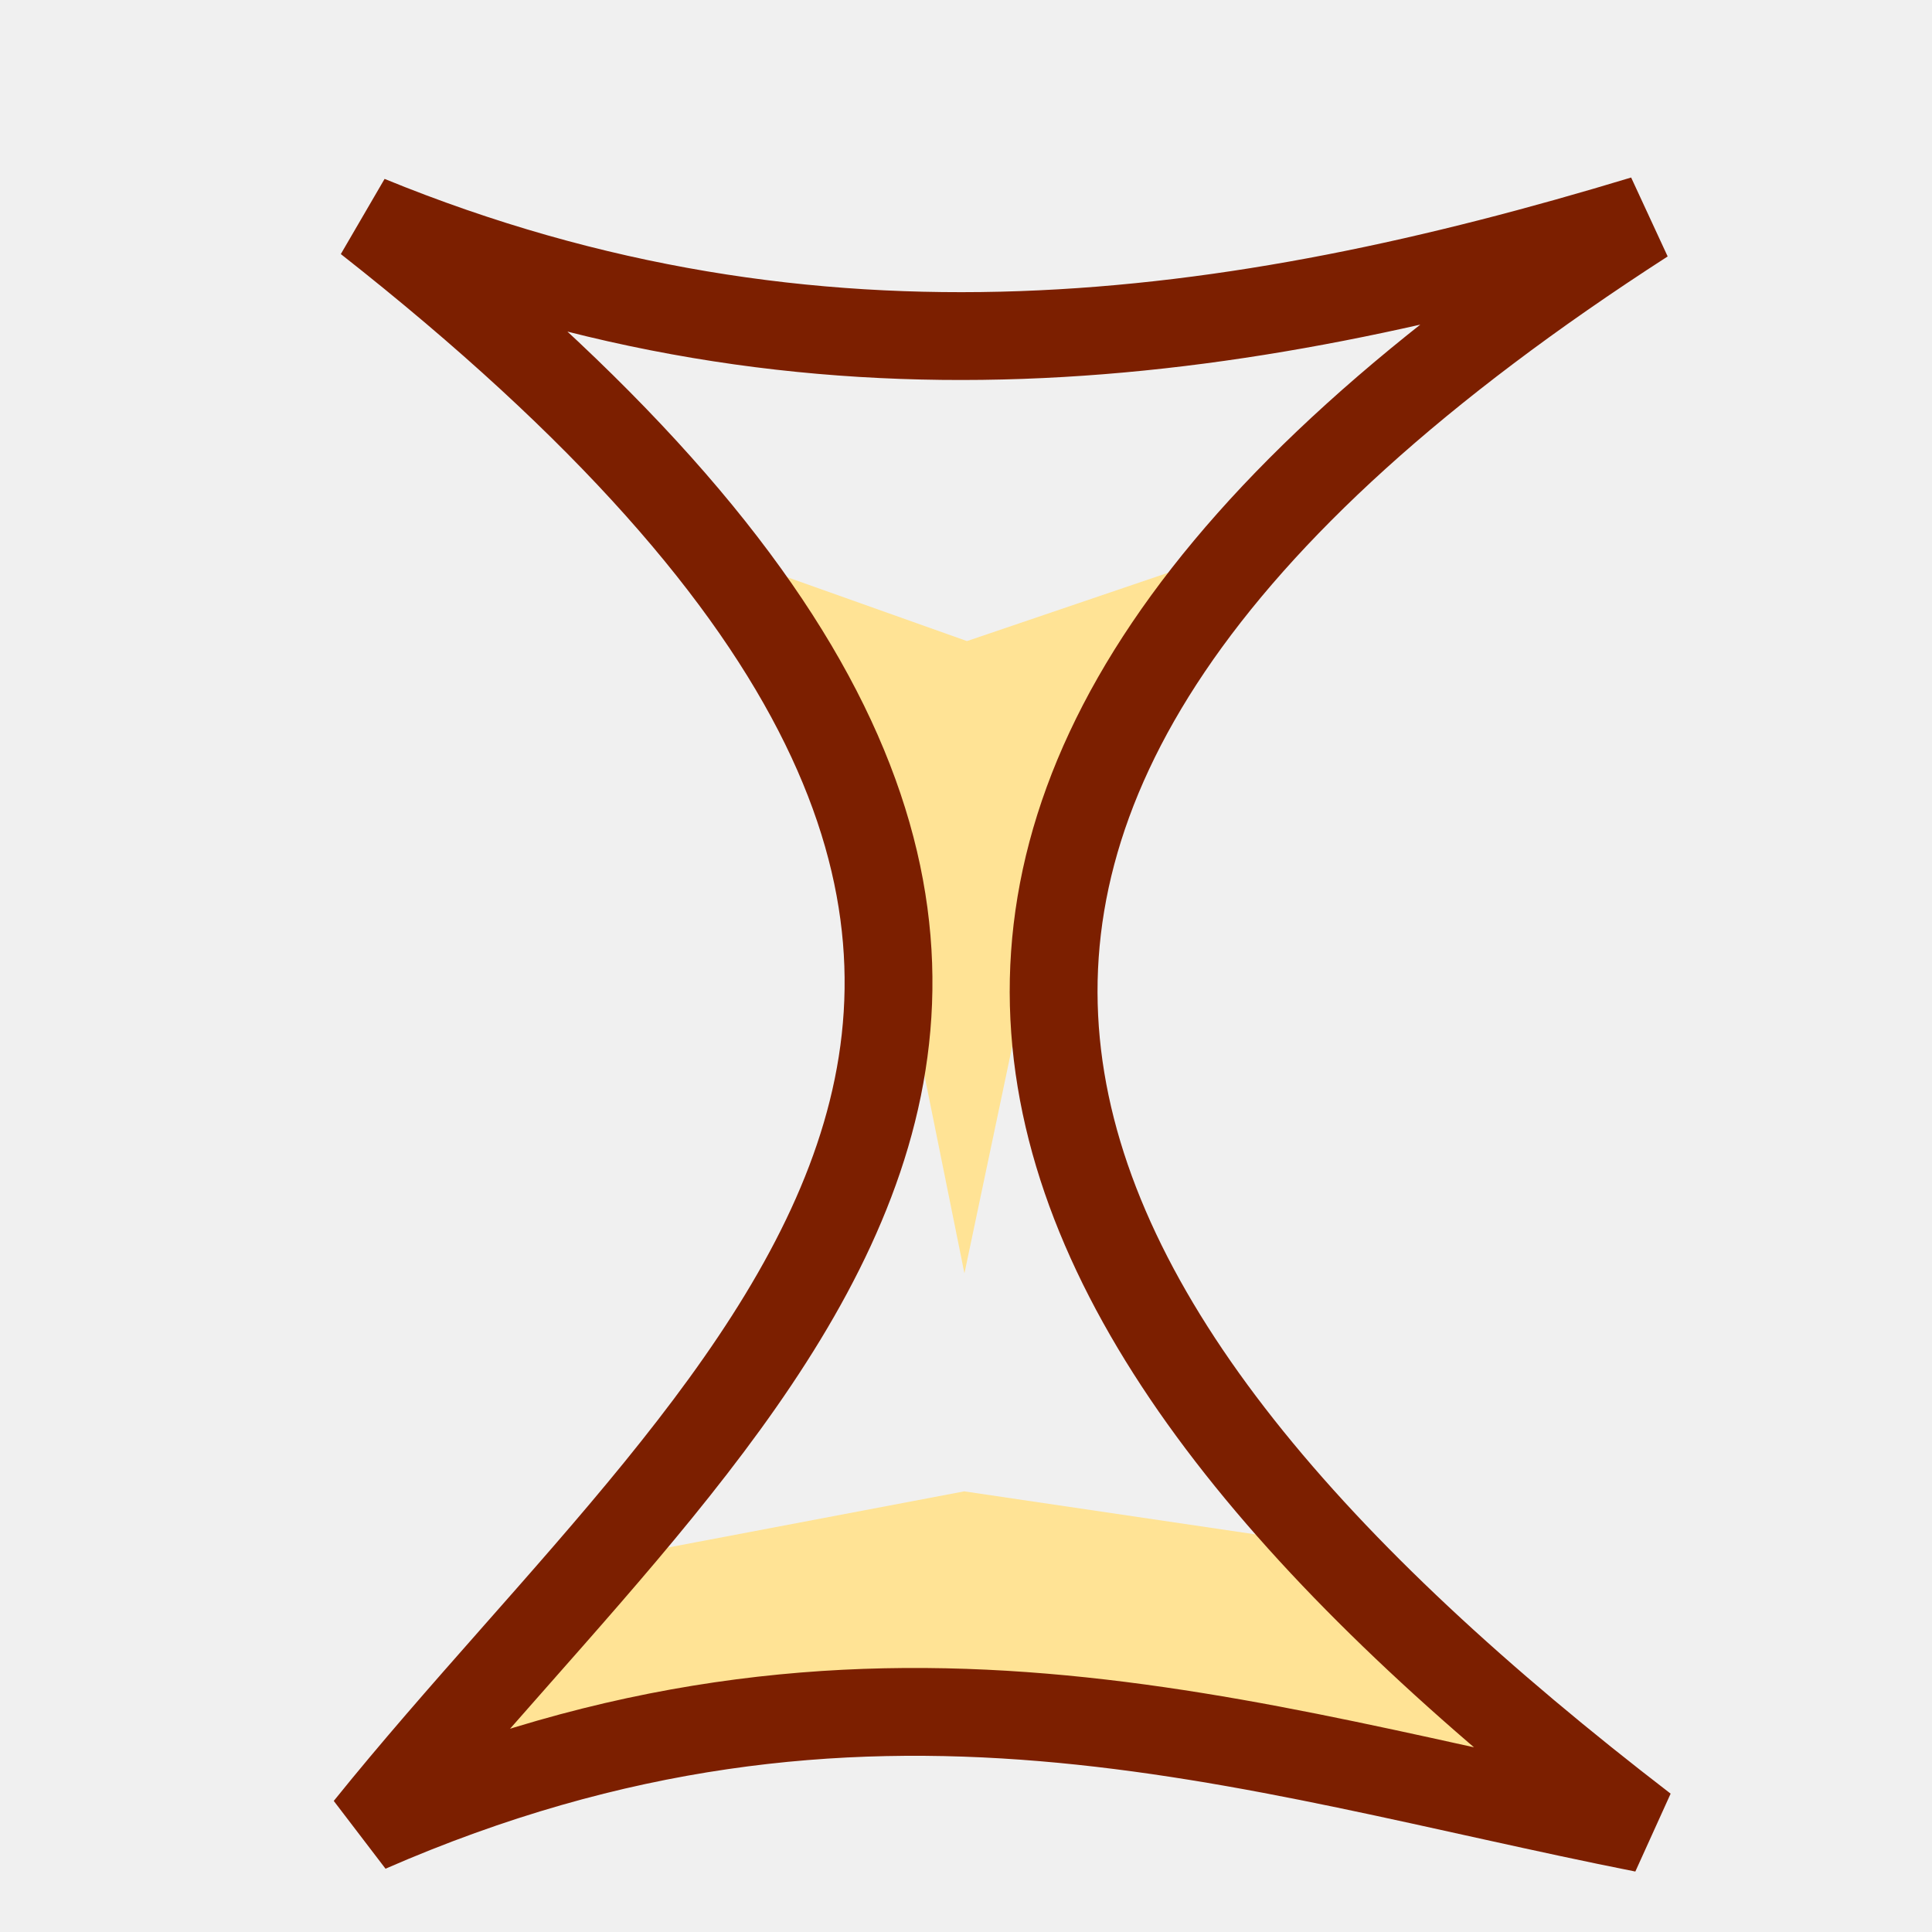
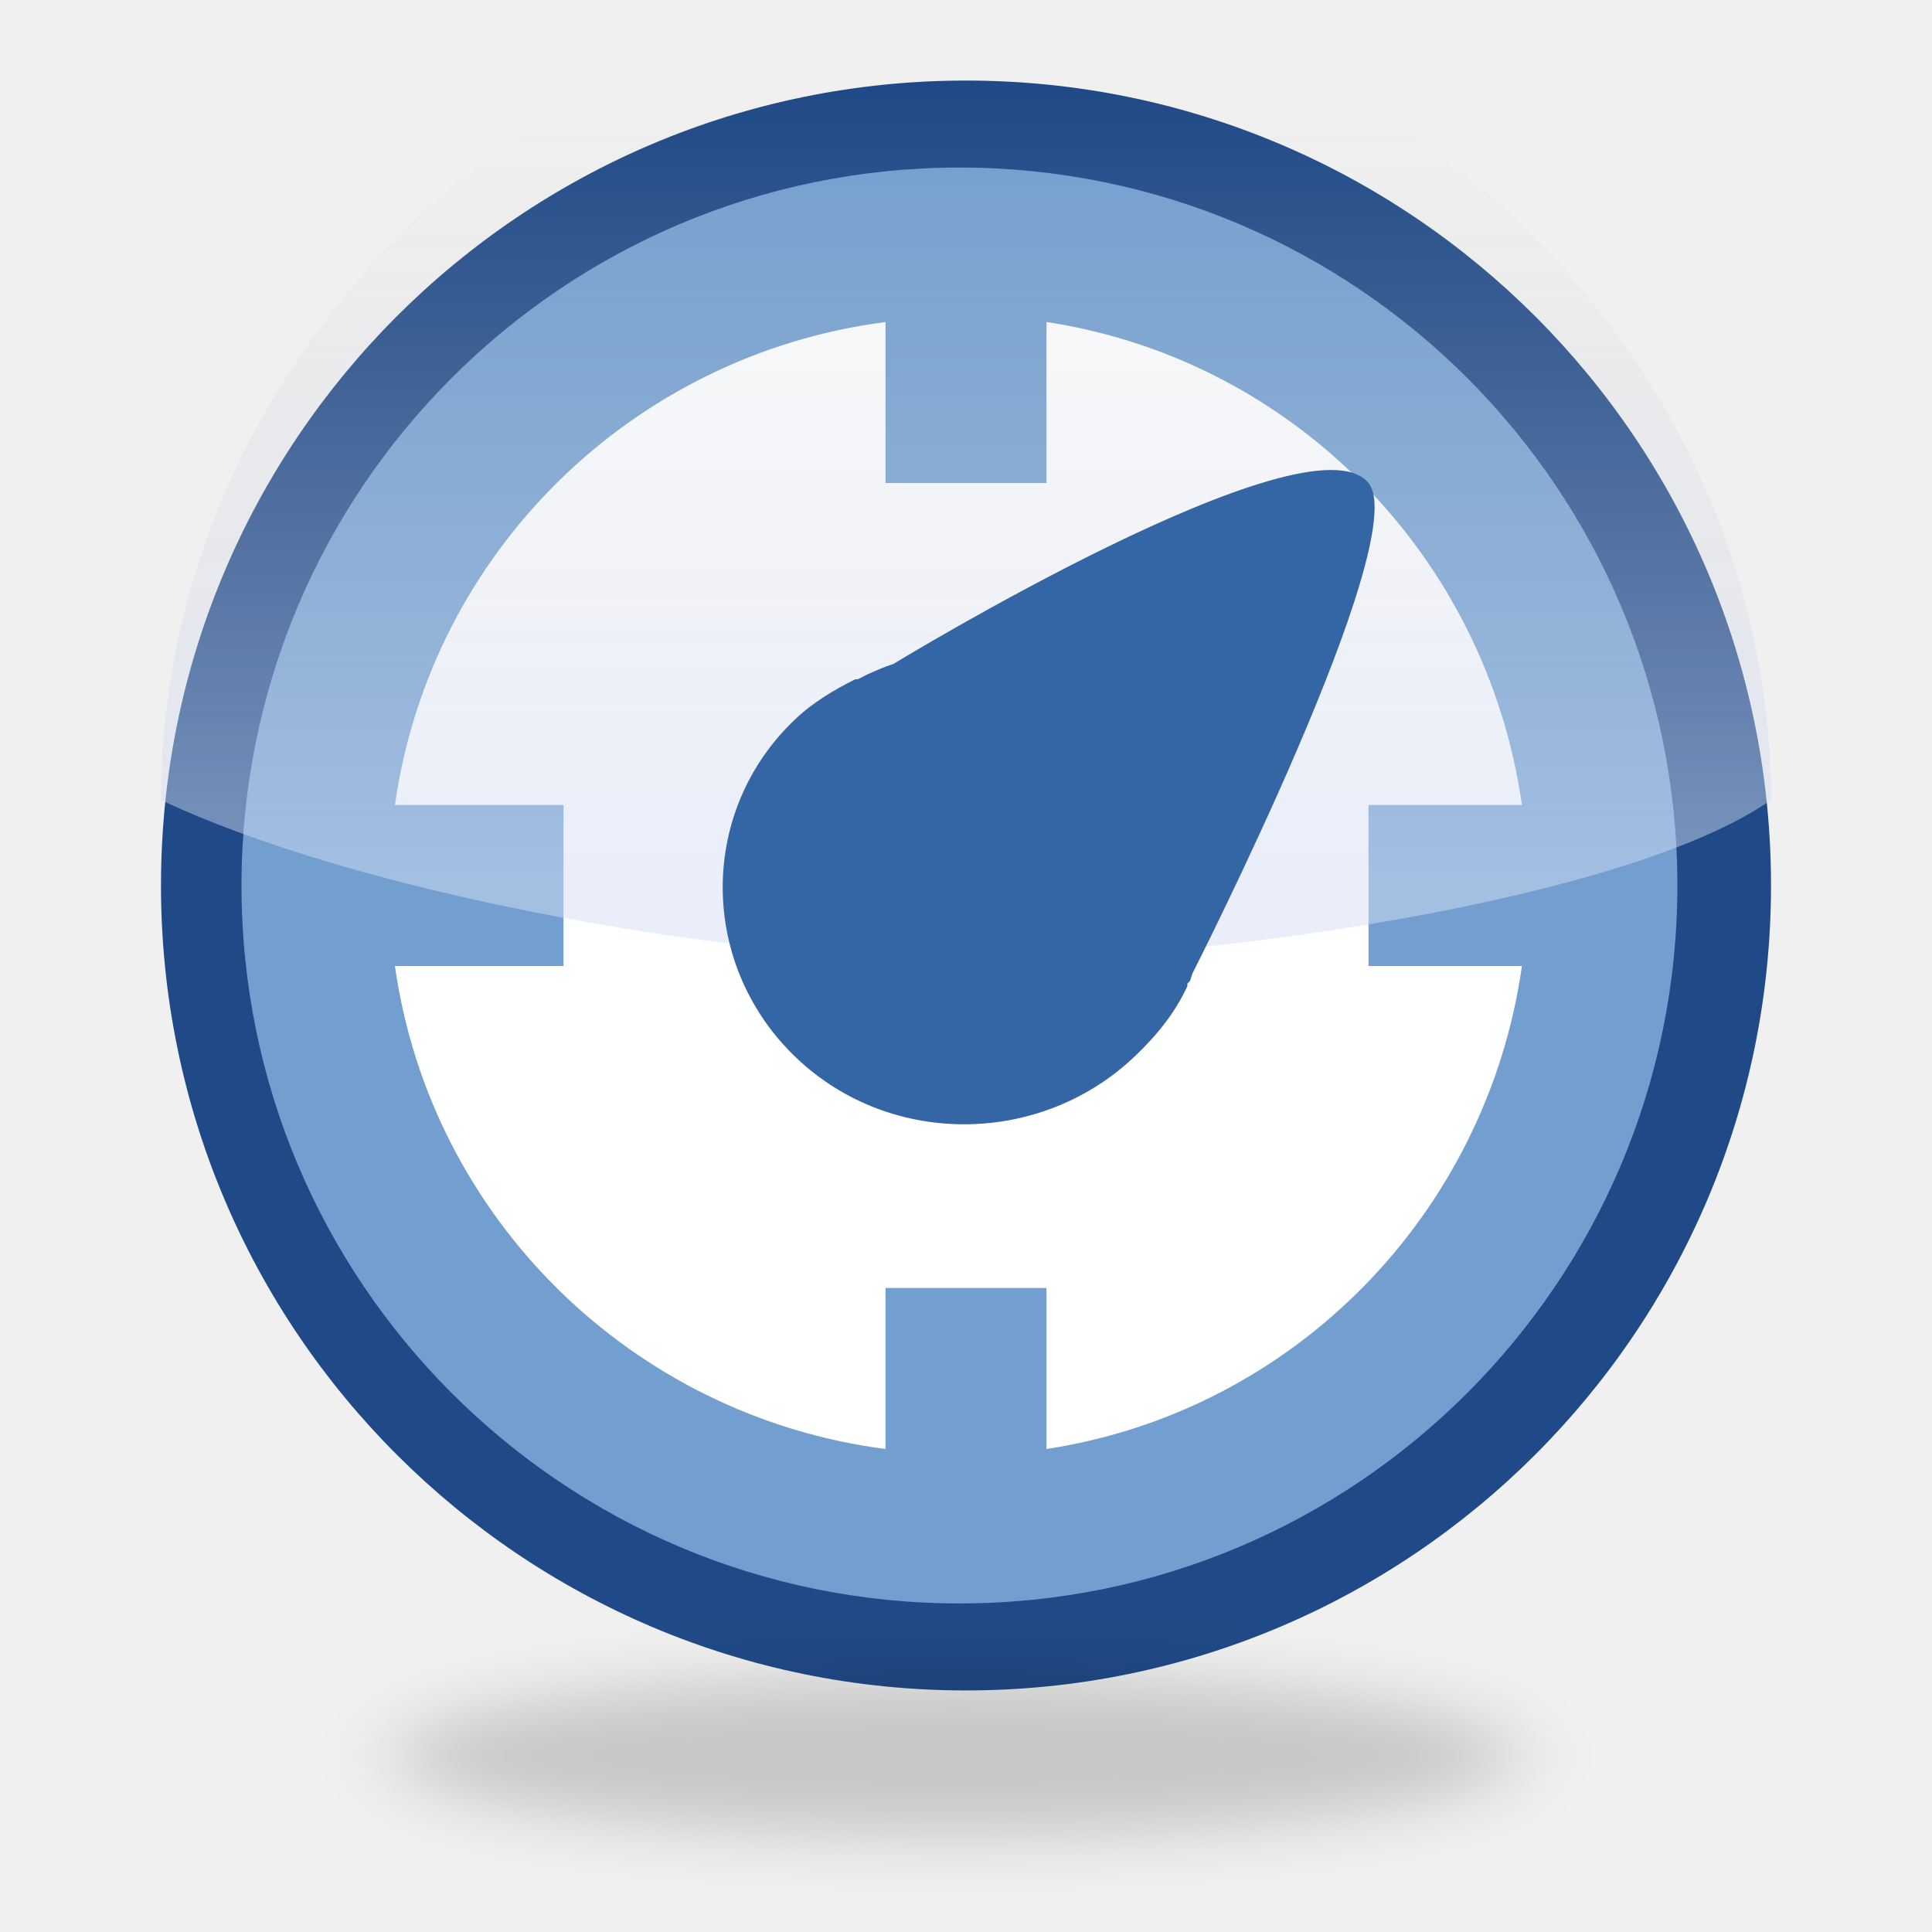
- <svg xmlns="http://www.w3.org/2000/svg" xmlns:xlink="http://www.w3.org/1999/xlink" width="22" height="22" id="svg2" version="1.0">
+ <svg xmlns="http://www.w3.org/2000/svg" xmlns:xlink="http://www.w3.org/1999/xlink" width="24" height="24" id="svg2" version="1.0">
  <defs id="defs4">
-     <linearGradient id="linearGradient14243">
-       <stop id="stop14245" offset="0" style="stop-color:#82828a;stop-opacity:1;" />
-       <stop id="stop14247" offset="1" style="stop-color:#e3e3e4;stop-opacity:1;" />
+     <linearGradient id="linearGradient3869">
+       <stop style="stop-color:#729fcf;stop-opacity:1" offset="0" id="stop3871" />
+       <stop style="stop-color:#3465a4;stop-opacity:1" offset="1" id="stop3873" />
    </linearGradient>
-     <linearGradient id="linearGradient14208">
-       <stop id="stop14210" offset="0" style="stop-color:#e1e1e3;stop-opacity:0.378" />
-       <stop id="stop14212" offset="1" style="stop-color:#cccccf;stop-opacity:0;" />
+     <linearGradient id="linearGradient3849">
+       <stop style="stop-color:#204a87;stop-opacity:1" offset="0" id="stop3851" />
+       <stop style="stop-color:#729fcf;stop-opacity:1" offset="1" id="stop3853" />
    </linearGradient>
    <linearGradient id="linearGradient14183">
-       <stop style="stop-color:#f6d4d3;stop-opacity:1;" offset="0" id="stop14185" />
+       <stop style="stop-color:#d3def6;stop-opacity:1;" offset="0" id="stop14185" />
      <stop style="stop-color:#cccccf;stop-opacity:0;" offset="1" id="stop14187" />
    </linearGradient>
    <filter id="filter14553" x="-0.085" width="1.17" y="-0.468" height="1.936">
      <feGaussianBlur stdDeviation="0.39" id="feGaussianBlur14555" />
    </filter>
-     <linearGradient xlink:href="#linearGradient14183" id="linearGradient2290" gradientUnits="userSpaceOnUse" x1="11" y1="12" x2="11" y2="4" gradientTransform="translate(29.6101,-2.298097)" />
+     <linearGradient xlink:href="#linearGradient14183" id="linearGradient3906" gradientUnits="userSpaceOnUse" gradientTransform="matrix(1.222222,0,0,1.222222,-1.444445,-3.729167)" x1="11" y1="12" x2="11" y2="4" />
  </defs>
-   <g id="layer1">
-     <path transform="matrix(0.8294621,-0.558563,0.558563,0.8294621,7.95374,5.436466)" style="fill:#ffe395;fill-opacity:1;stroke:none;stroke-opacity:1" d="M -0.612,17.328 L -5.348,13.293 L -10.987,10.662 L -7.608,9.693 L -3.939,11.267 L -1.01,13.938 L -0.612,17.328 z " id="path3273" />
-     <path style="fill:#ffe395;fill-opacity:1;stroke:none;stroke-opacity:1" id="path3265" d="M 2.489,-11.628 L 4.808,-7.398 L 8.875,-4.804 L 4.052,-4.911 L -0.228,-2.686 L 2.276,-6.809 L 2.489,-11.628 z " transform="matrix(-0.7484933,-0.2421178,0.1784509,-1.015538,14.92023,3.293801)" />
-     <path style="fill:none;fill-opacity:1;stroke:#7c1f00;stroke-opacity:1" d="M 4.19,2.5 C 9.313,4.596 14.064,3.91 18.719,2.5 C 8.373,9.171 11.257,15.084 18.719,20.821 C 14.176,19.921 9.857,18.348 4.19,20.821 C 8.39,15.605 15.112,11.085 4.19,2.5 z " id="rect2292" />
+   <g id="layer1" style="opacity:1">
+     <path style="opacity:1;fill:#204a87;fill-opacity:1;fill-rule:nonzero;stroke:none;stroke-width:7.703;stroke-linecap:square;stroke-linejoin:miter;stroke-miterlimit:4;stroke-dasharray:none;stroke-dashoffset:0;stroke-opacity:1" id="path13556" d="M 15.887,8.5 A 6.887,6.447 0 1 1 2.113,8.5 A 6.887,6.447 0 1 1 15.887,8.5 z" transform="matrix(1.452039,0,0,1.550995,-1.068349,-2.183458)" />
+     <path transform="matrix(-1.274076,0,0,1.372082,23.38522,-0.6626996)" d="M 16,8.5 A 7,6.5 0 1 1 2,8.5 A 7,6.5 0 1 1 16,8.5 z" id="path14135" style="opacity:1;fill:#729fcf;fill-opacity:1;fill-rule:nonzero;stroke:none;stroke-width:7.703;stroke-linecap:square;stroke-linejoin:miter;stroke-miterlimit:4;stroke-dasharray:none;stroke-dashoffset:0;stroke-opacity:1" />
+     <path style="opacity:1;fill:#ffffff;fill-opacity:1;fill-rule:nonzero;stroke:none;stroke-width:7.703;stroke-linecap:square;stroke-linejoin:miter;stroke-miterlimit:4;stroke-dasharray:none;stroke-dashoffset:0;stroke-opacity:1" d="M 11,4 C 7.853,4.408 5.35,6.864 4.906,10 L 7,10 L 7,12 L 4.906,12 C 5.35,15.136 7.853,17.592 11,18 L 11,16 L 13,16 L 13,18 C 16.072,17.531 18.468,15.082 18.906,12 L 17,12 L 17,10 L 18.906,10 C 18.468,6.918 16.072,4.469 13,4 L 13,6 L 11,6 L 11,4 z" id="path14137" />
+     <path style="opacity:0.505;fill:url(#linearGradient3906);fill-opacity:1;fill-rule:nonzero;stroke:none;stroke-width:7.703;stroke-linecap:square;stroke-linejoin:miter;stroke-miterlimit:4;stroke-dasharray:none;stroke-dashoffset:0;stroke-opacity:1" d="M 12,-0.063 C 6.603,-0.063 2,4.54 2,9.938 C 4.324,11.038 8.666,11.882 12,11.938 C 15,11.938 20.226,11.18 22,9.938 C 22,4.54 17.397,-0.063 12,-0.063 z" id="path14358" />
+     <path style="fill:#3465a4;fill-opacity:1;fill-rule:evenodd;stroke:none;stroke-width:8.798;stroke-linecap:butt;stroke-linejoin:miter;marker:none;marker-start:none;marker-mid:none;marker-end:none;stroke-miterlimit:4;stroke-dasharray:none;stroke-dashoffset:0;stroke-opacity:1;visibility:visible;display:inline;overflow:visible;enable-background:accumulate" d="M 17,6 C 16.264,5.1 11.094,8.25 11.094,8.25 C 10.984,8.283 10.887,8.329 10.781,8.375 L 10.656,8.438 L 10.625,8.438 C 10.363,8.568 10.096,8.727 9.875,8.938 C 8.686,10.067 8.682,11.938 9.844,13.094 C 11.005,14.25 12.905,14.254 14.094,13.125 C 14.373,12.86 14.6,12.577 14.75,12.25 C 14.754,12.242 14.746,12.227 14.75,12.219 L 14.781,12.188 C 14.794,12.158 14.801,12.124 14.812,12.094 C 14.812,12.094 17.562,6.688 17,6 z" id="path3893" />
+     <path style="opacity:1;fill:#000000;fill-opacity:0.17;fill-rule:nonzero;stroke:none;stroke-width:7.703;stroke-linecap:square;stroke-linejoin:miter;stroke-miterlimit:4;stroke-dasharray:none;stroke-dashoffset:0;stroke-opacity:1;filter:url(#filter14553)" id="path14487" d="M 17,20 A 5.5,1 0 1 1 6,20 A 5.5,1 0 1 1 17,20 z" transform="matrix(1.272727,0,0,1,-2.762633,1.810596)" />
  </g>
+   <g id="layer2" />
</svg>
